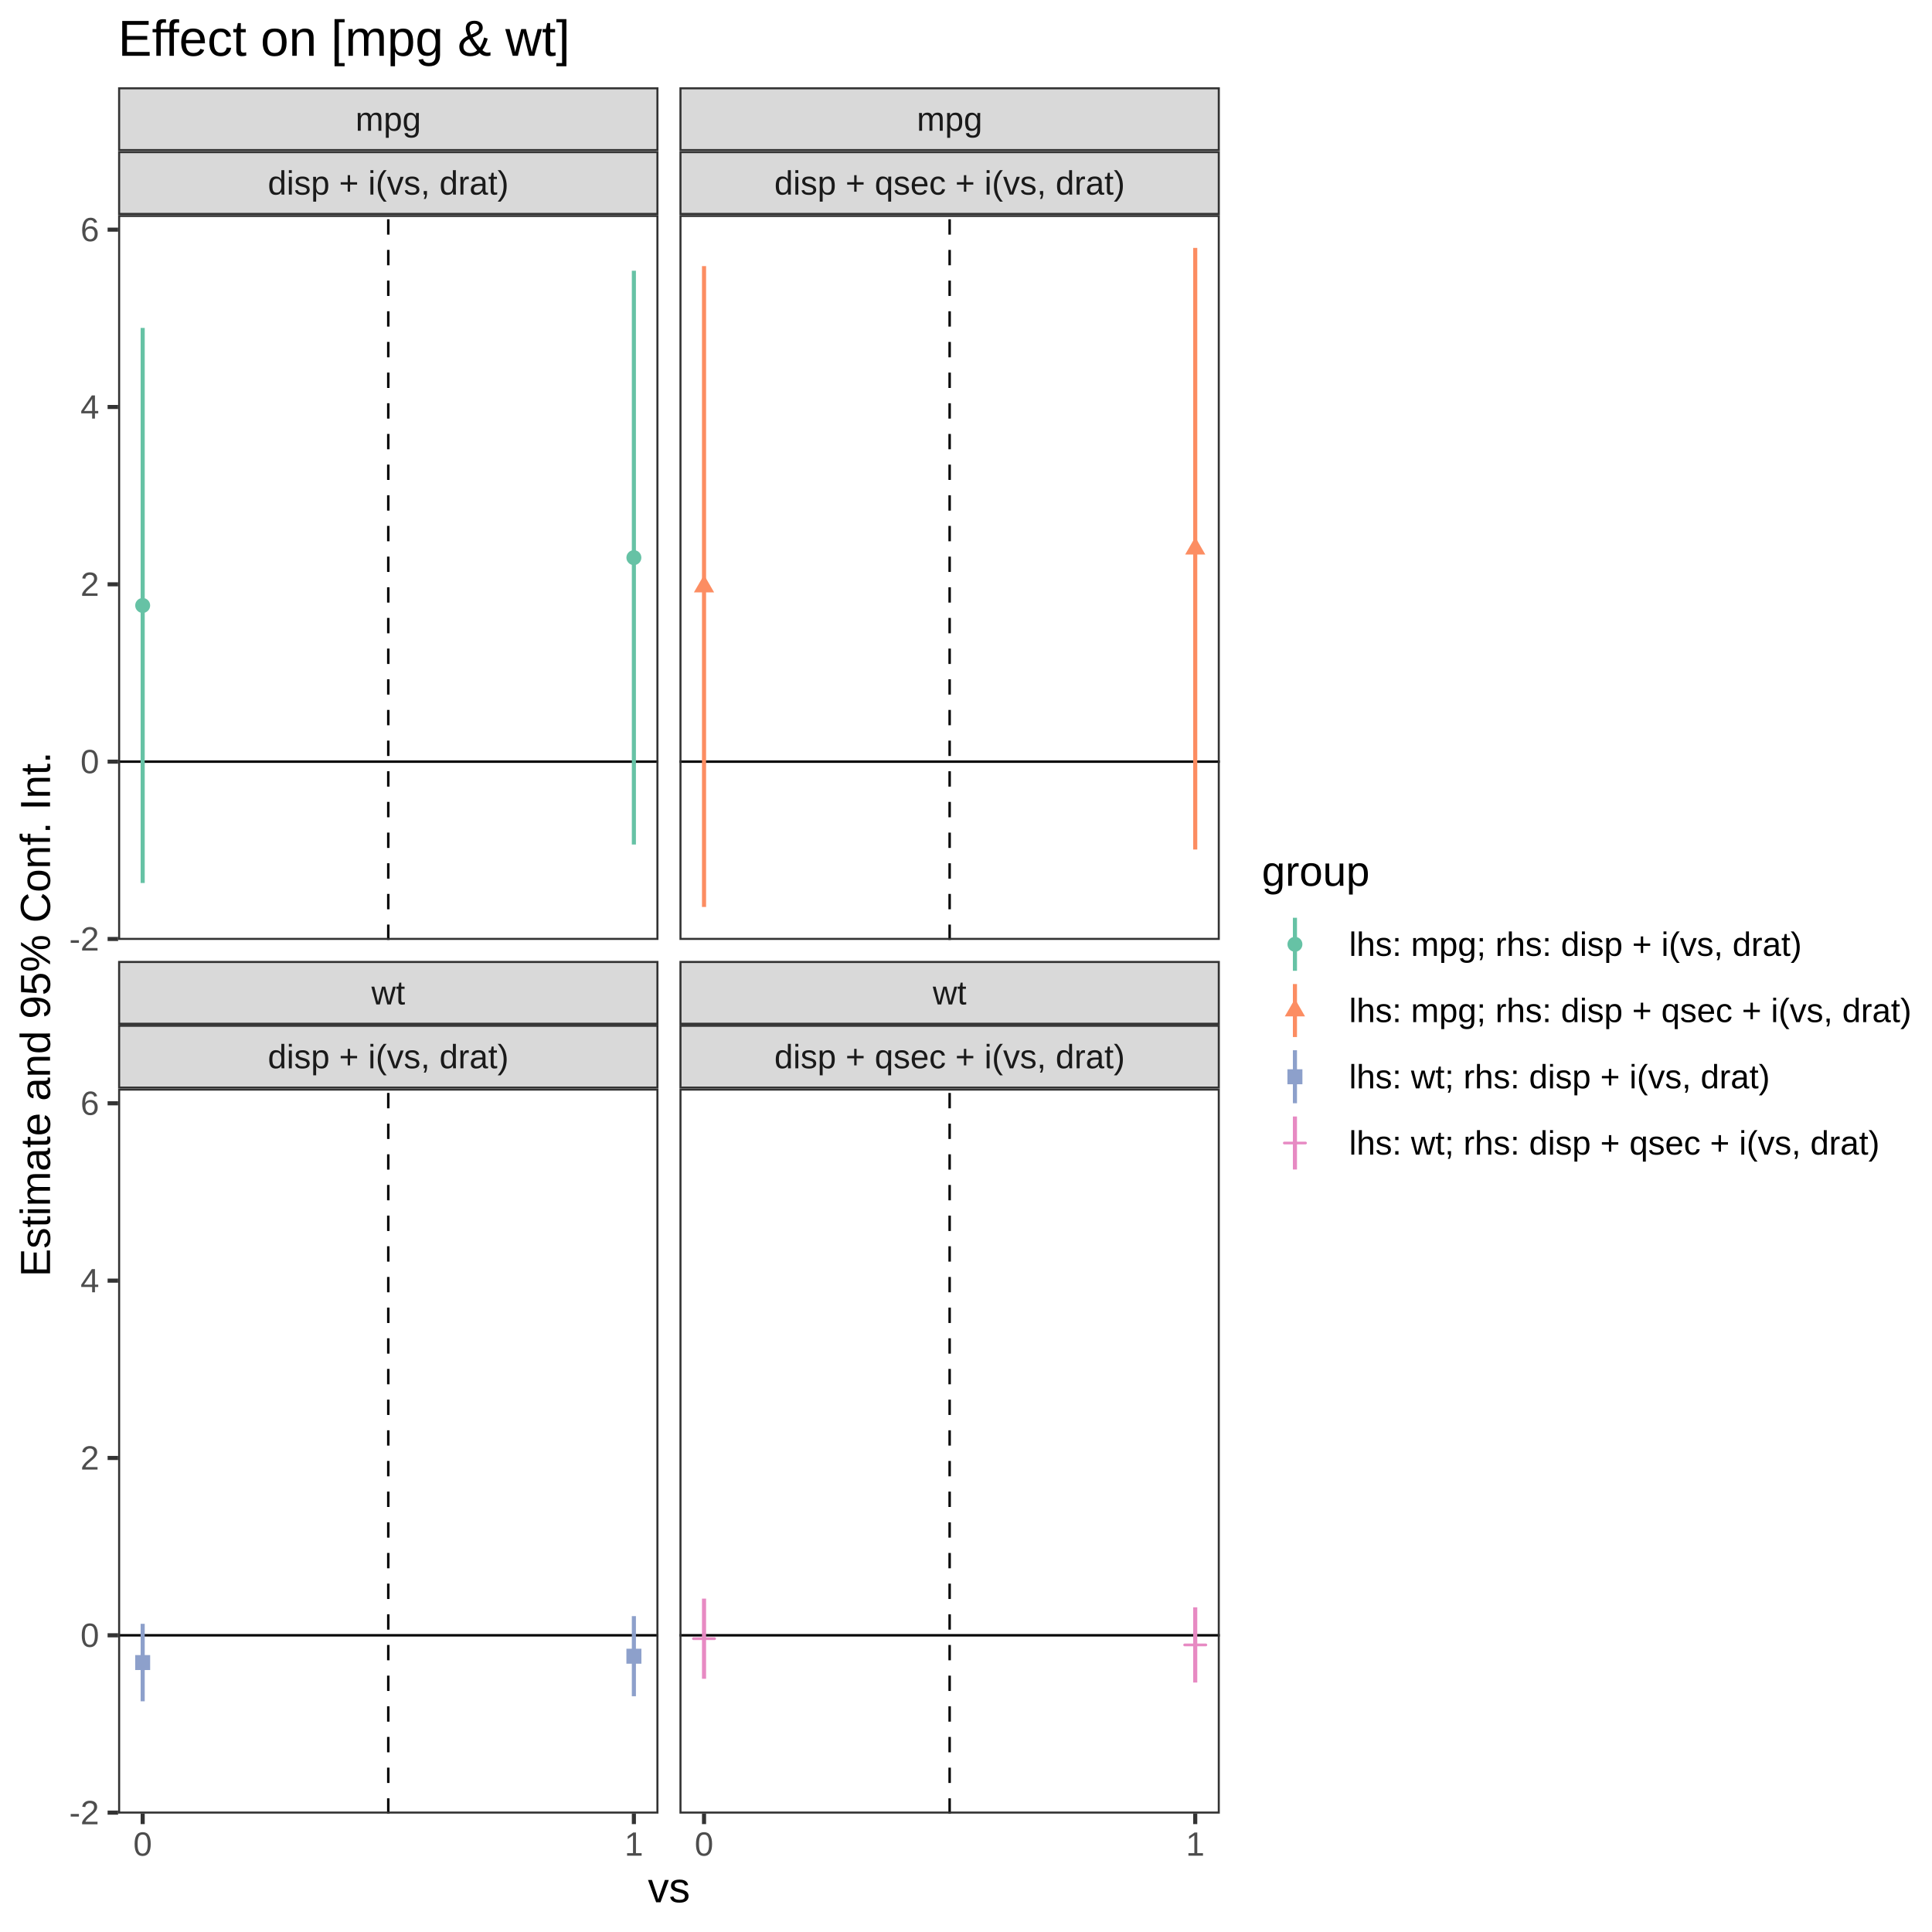
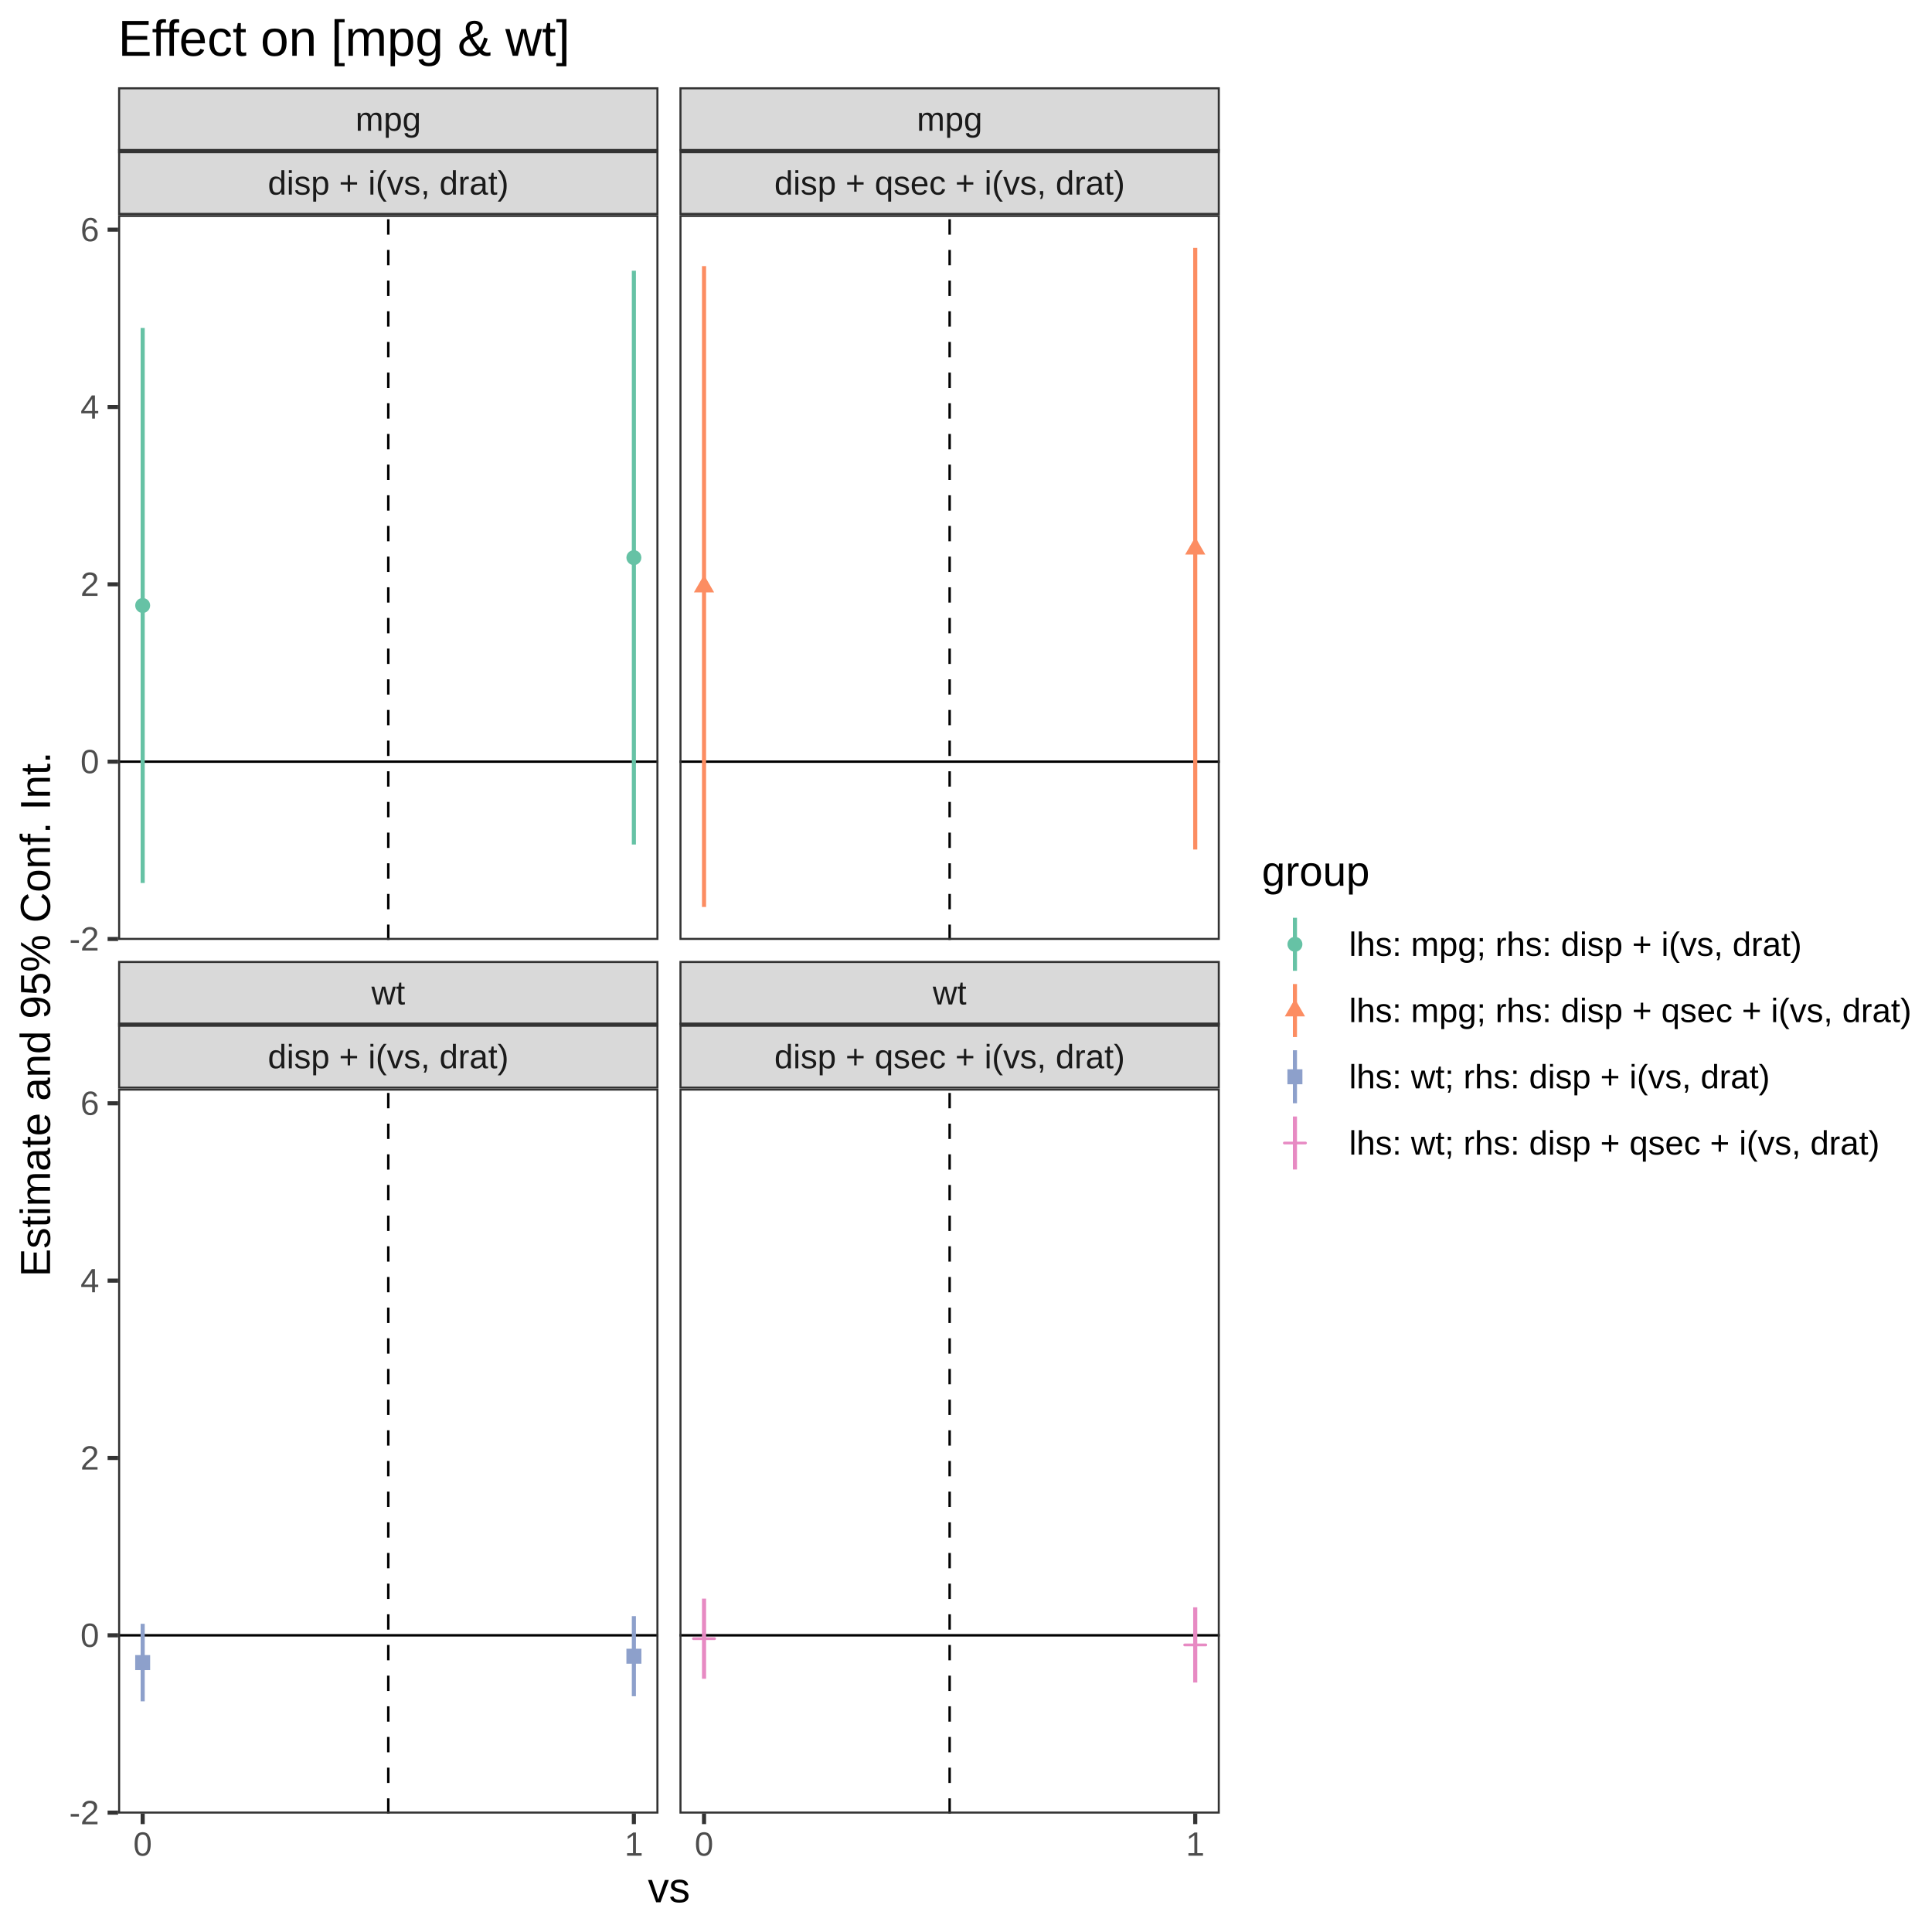
<svg xmlns="http://www.w3.org/2000/svg" width="504.00pt" height="504.00pt" viewBox="0 0 504.00 504.00">
  <g class="svglite">
    <defs>
      <style type="text/css">
    .svglite line, .svglite polyline, .svglite polygon, .svglite path, .svglite rect, .svglite circle {
      fill: none;
      stroke: #000000;
      stroke-linecap: round;
      stroke-linejoin: round;
      stroke-miterlimit: 10.00;
    }
    .svglite text {
      white-space: pre;
    }
    .svglite g.glyphgroup path {
      fill: inherit;
      stroke: none;
    }
  </style>
    </defs>
    <rect width="100%" height="100%" style="stroke: none; fill: #FFFFFF;" />
    <defs>
      <clipPath id="cpMC4wMHw1MDQuMDB8MC4wMHw1MDQuMDA=">
        <rect x="0.00" y="0.00" width="504.00" height="504.00" />
      </clipPath>
    </defs>
    <g clip-path="url(#cpMC4wMHw1MDQuMDB8MC4wMHw1MDQuMDA=)">
      <rect x="0" y="0.00" width="504.00" height="504.00" style="stroke-width: 1.07; stroke: #FFFFFF; fill: #FFFFFF;" />
    </g>
    <defs>
      <clipPath id="cpMzAuODF8MTcxLjc3fDU2LjA3fDI0NS4yMA==">
        <rect x="30.81" y="56.07" width="140.96" height="189.13" />
      </clipPath>
    </defs>
    <g clip-path="url(#cpMzAuODF8MTcxLjc3fDU2LjA3fDI0NS4yMA==)">
      <rect x="30.81" y="56.07" width="140.96" height="189.13" style="stroke-width: 1.07; stroke: none; fill: #FFFFFF;" />
      <line x1="101.29" y1="245.20" x2="101.29" y2="56.07" style="stroke-width: 0.64; stroke-dasharray: 4.00,4.00; stroke-linecap: butt;" />
      <line x1="30.81" y1="198.69" x2="171.77" y2="198.69" style="stroke-width: 0.64; stroke-linecap: butt;" />
      <line x1="37.22" y1="230.35" x2="37.22" y2="85.55" style="stroke-width: 1.07; stroke: #66C2A5; stroke-linecap: butt;" />
      <line x1="165.36" y1="220.31" x2="165.36" y2="70.63" style="stroke-width: 1.07; stroke: #66C2A5; stroke-linecap: butt;" />
      <circle cx="37.22" cy="157.95" r="1.95" style="stroke-width: 0.71; stroke: none; fill: #66C2A5;" />
      <circle cx="165.36" cy="145.47" r="1.95" style="stroke-width: 0.71; stroke: none; fill: #66C2A5;" />
      <rect x="30.81" y="56.07" width="140.96" height="189.13" style="stroke-width: 1.07; stroke: #333333;" />
    </g>
    <g clip-path="url(#cpMC4wMHw1MDQuMDB8MC4wMHw1MDQuMDA=)">
</g>
    <defs>
      <clipPath id="cpMzAuODF8MTcxLjc3fDI4My45OHw0NzMuMTI=">
        <rect x="30.81" y="283.98" width="140.96" height="189.13" />
      </clipPath>
    </defs>
    <g clip-path="url(#cpMzAuODF8MTcxLjc3fDI4My45OHw0NzMuMTI=)">
      <rect x="30.81" y="283.98" width="140.96" height="189.13" style="stroke-width: 1.07; stroke: none; fill: #FFFFFF;" />
      <line x1="101.29" y1="473.12" x2="101.29" y2="283.98" style="stroke-width: 0.64; stroke-dasharray: 4.00,4.00; stroke-linecap: butt;" />
      <line x1="30.81" y1="426.60" x2="171.77" y2="426.60" style="stroke-width: 0.64; stroke-linecap: butt;" />
      <line x1="37.22" y1="443.82" x2="37.22" y2="423.60" style="stroke-width: 1.07; stroke: #8DA0CB; stroke-linecap: butt;" />
      <line x1="165.36" y1="442.50" x2="165.36" y2="421.60" style="stroke-width: 1.07; stroke: #8DA0CB; stroke-linecap: butt;" />
      <polygon points="35.27,435.66 39.17,435.66 39.17,431.76 35.27,431.76 " style="stroke-width: 0.71; stroke: none; fill: #8DA0CB;" />
      <polygon points="163.41,434.01 167.32,434.01 167.32,430.10 163.41,430.10 " style="stroke-width: 0.71; stroke: none; fill: #8DA0CB;" />
      <rect x="30.81" y="283.98" width="140.96" height="189.13" style="stroke-width: 1.07; stroke: #333333;" />
    </g>
    <g clip-path="url(#cpMC4wMHw1MDQuMDB8MC4wMHw1MDQuMDA=)">
</g>
    <defs>
      <clipPath id="cpMTc3LjI1fDMxOC4yMXw1Ni4wN3wyNDUuMjA=">
        <rect x="177.25" y="56.07" width="140.96" height="189.13" />
      </clipPath>
    </defs>
    <g clip-path="url(#cpMTc3LjI1fDMxOC4yMXw1Ni4wN3wyNDUuMjA=)">
      <rect x="177.25" y="56.07" width="140.96" height="189.13" style="stroke-width: 1.07; stroke: none; fill: #FFFFFF;" />
      <line x1="247.73" y1="245.20" x2="247.73" y2="56.07" style="stroke-width: 0.64; stroke-dasharray: 4.00,4.00; stroke-linecap: butt;" />
      <line x1="177.25" y1="198.69" x2="318.21" y2="198.69" style="stroke-width: 0.64; stroke-linecap: butt;" />
      <line x1="183.66" y1="236.60" x2="183.66" y2="69.42" style="stroke-width: 1.07; stroke: #FC8D62; stroke-linecap: butt;" />
      <line x1="311.80" y1="221.61" x2="311.80" y2="64.67" style="stroke-width: 1.07; stroke: #FC8D62; stroke-linecap: butt;" />
      <polygon points="183.66,149.97 186.29,154.53 181.02,154.53 " style="stroke-width: 0.71; stroke: none; fill: #FC8D62;" />
      <polygon points="311.80,140.10 314.43,144.66 309.17,144.66 " style="stroke-width: 0.71; stroke: none; fill: #FC8D62;" />
      <rect x="177.25" y="56.07" width="140.96" height="189.13" style="stroke-width: 1.07; stroke: #333333;" />
    </g>
    <g clip-path="url(#cpMC4wMHw1MDQuMDB8MC4wMHw1MDQuMDA=)">
</g>
    <defs>
      <clipPath id="cpMTc3LjI1fDMxOC4yMXwyODMuOTh8NDczLjEy">
        <rect x="177.25" y="283.98" width="140.96" height="189.13" />
      </clipPath>
    </defs>
    <g clip-path="url(#cpMTc3LjI1fDMxOC4yMXwyODMuOTh8NDczLjEy)">
      <rect x="177.25" y="283.98" width="140.96" height="189.13" style="stroke-width: 1.07; stroke: none; fill: #FFFFFF;" />
      <line x1="247.73" y1="473.12" x2="247.73" y2="283.98" style="stroke-width: 0.64; stroke-dasharray: 4.00,4.00; stroke-linecap: butt;" />
      <line x1="177.25" y1="426.60" x2="318.21" y2="426.60" style="stroke-width: 0.64; stroke-linecap: butt;" />
      <line x1="183.66" y1="437.94" x2="183.66" y2="417.03" style="stroke-width: 1.07; stroke: #E78AC3; stroke-linecap: butt;" />
      <line x1="311.80" y1="438.93" x2="311.80" y2="419.30" style="stroke-width: 1.07; stroke: #E78AC3; stroke-linecap: butt;" />
      <line x1="180.89" y1="427.48" x2="186.42" y2="427.48" style="stroke-width: 0.71; stroke: #E78AC3;" />
      <line x1="183.66" y1="430.25" x2="183.66" y2="424.72" style="stroke-width: 0.71; stroke: #E78AC3;" />
      <line x1="309.04" y1="429.11" x2="314.57" y2="429.11" style="stroke-width: 0.71; stroke: #E78AC3;" />
      <line x1="311.80" y1="431.88" x2="311.80" y2="426.35" style="stroke-width: 0.71; stroke: #E78AC3;" />
      <rect x="177.25" y="283.98" width="140.96" height="189.13" style="stroke-width: 1.07; stroke: #333333;" />
    </g>
    <g clip-path="url(#cpMC4wMHw1MDQuMDB8MC4wMHw1MDQuMDA=)">
</g>
    <defs>
-       <clipPath id="cpMzAuODF8MTcxLjc3fDI1MC42OHwyNjcuMzM=">
-         <rect x="30.81" y="250.68" width="140.96" height="16.65" />
-       </clipPath>
-     </defs>
-     <g clip-path="url(#cpMzAuODF8MTcxLjc3fDI1MC42OHwyNjcuMzM=)">
+       <clipPath id="cpMzAuODF8MTcxLjc3fDI1MC42OHwyODMuOTg=">
+         <rect x="30.81" y="250.68" width="140.96" height="33.30" />
+       </clipPath>
+     </defs>
+     <g clip-path="url(#cpMzAuODF8MTcxLjc3fDI1MC42OHwyODMuOTg=)">
      <rect x="30.81" y="250.68" width="140.96" height="16.65" style="stroke-width: 1.07; stroke: #333333; fill: #D9D9D9;" />
      <text x="101.29" y="262.03" text-anchor="middle" style="font-size: 8.80px;fill: #1A1A1A; font-family: &quot;Liberation Sans&quot;;" textLength="8.80px" lengthAdjust="spacingAndGlyphs">wt</text>
-     </g>
-     <g clip-path="url(#cpMC4wMHw1MDQuMDB8MC4wMHw1MDQuMDA=)">
- </g>
-     <defs>
-       <clipPath id="cpMzAuODF8MTcxLjc3fDI2Ny4zM3wyODMuOTg=">
-         <rect x="30.81" y="267.33" width="140.96" height="16.65" />
-       </clipPath>
-     </defs>
-     <g clip-path="url(#cpMzAuODF8MTcxLjc3fDI2Ny4zM3wyODMuOTg=)">
      <rect x="30.81" y="267.33" width="140.96" height="16.65" style="stroke-width: 1.07; stroke: #333333; fill: #D9D9D9;" />
      <text x="101.29" y="278.69" text-anchor="middle" style="font-size: 8.80px;fill: #1A1A1A; font-family: &quot;Liberation Sans&quot;;" textLength="62.78px" lengthAdjust="spacingAndGlyphs">disp + i(vs, drat)</text>
    </g>
    <g clip-path="url(#cpMC4wMHw1MDQuMDB8MC4wMHw1MDQuMDA=)">
</g>
    <defs>
-       <clipPath id="cpMTc3LjI1fDMxOC4yMXwyNTAuNjh8MjY3LjMz">
-         <rect x="177.25" y="250.68" width="140.96" height="16.65" />
-       </clipPath>
-     </defs>
-     <g clip-path="url(#cpMTc3LjI1fDMxOC4yMXwyNTAuNjh8MjY3LjMz)">
+       <clipPath id="cpMTc3LjI1fDMxOC4yMXwyNTAuNjh8MjgzLjk4">
+         <rect x="177.25" y="250.68" width="140.96" height="33.30" />
+       </clipPath>
+     </defs>
+     <g clip-path="url(#cpMTc3LjI1fDMxOC4yMXwyNTAuNjh8MjgzLjk4)">
      <rect x="177.25" y="250.68" width="140.96" height="16.65" style="stroke-width: 1.07; stroke: #333333; fill: #D9D9D9;" />
      <text x="247.73" y="262.03" text-anchor="middle" style="font-size: 8.80px;fill: #1A1A1A; font-family: &quot;Liberation Sans&quot;;" textLength="8.80px" lengthAdjust="spacingAndGlyphs">wt</text>
-     </g>
-     <g clip-path="url(#cpMC4wMHw1MDQuMDB8MC4wMHw1MDQuMDA=)">
- </g>
-     <defs>
-       <clipPath id="cpMTc3LjI1fDMxOC4yMXwyNjcuMzN8MjgzLjk4">
-         <rect x="177.25" y="267.33" width="140.96" height="16.65" />
-       </clipPath>
-     </defs>
-     <g clip-path="url(#cpMTc3LjI1fDMxOC4yMXwyNjcuMzN8MjgzLjk4)">
      <rect x="177.25" y="267.33" width="140.96" height="16.65" style="stroke-width: 1.07; stroke: #333333; fill: #D9D9D9;" />
      <text x="247.73" y="278.69" text-anchor="middle" style="font-size: 8.80px;fill: #1A1A1A; font-family: &quot;Liberation Sans&quot;;" textLength="91.39px" lengthAdjust="spacingAndGlyphs">disp + qsec + i(vs, drat)</text>
    </g>
    <g clip-path="url(#cpMC4wMHw1MDQuMDB8MC4wMHw1MDQuMDA=)">
</g>
    <defs>
-       <clipPath id="cpMzAuODF8MTcxLjc3fDIyLjc3fDM5LjQy">
-         <rect x="30.81" y="22.77" width="140.96" height="16.65" />
-       </clipPath>
-     </defs>
-     <g clip-path="url(#cpMzAuODF8MTcxLjc3fDIyLjc3fDM5LjQy)">
+       <clipPath id="cpMzAuODF8MTcxLjc3fDIyLjc3fDU2LjA3">
+         <rect x="30.81" y="22.77" width="140.96" height="33.30" />
+       </clipPath>
+     </defs>
+     <g clip-path="url(#cpMzAuODF8MTcxLjc3fDIyLjc3fDU2LjA3)">
      <rect x="30.81" y="22.77" width="140.96" height="16.65" style="stroke-width: 1.07; stroke: #333333; fill: #D9D9D9;" />
      <text x="101.29" y="34.12" text-anchor="middle" style="font-size: 8.80px;fill: #1A1A1A; font-family: &quot;Liberation Sans&quot;;" textLength="17.11px" lengthAdjust="spacingAndGlyphs">mpg</text>
-     </g>
-     <g clip-path="url(#cpMC4wMHw1MDQuMDB8MC4wMHw1MDQuMDA=)">
- </g>
-     <defs>
-       <clipPath id="cpMzAuODF8MTcxLjc3fDM5LjQyfDU2LjA3">
-         <rect x="30.81" y="39.42" width="140.96" height="16.65" />
-       </clipPath>
-     </defs>
-     <g clip-path="url(#cpMzAuODF8MTcxLjc3fDM5LjQyfDU2LjA3)">
      <rect x="30.81" y="39.42" width="140.96" height="16.65" style="stroke-width: 1.07; stroke: #333333; fill: #D9D9D9;" />
      <text x="101.29" y="50.77" text-anchor="middle" style="font-size: 8.80px;fill: #1A1A1A; font-family: &quot;Liberation Sans&quot;;" textLength="62.78px" lengthAdjust="spacingAndGlyphs">disp + i(vs, drat)</text>
    </g>
    <g clip-path="url(#cpMC4wMHw1MDQuMDB8MC4wMHw1MDQuMDA=)">
</g>
    <defs>
-       <clipPath id="cpMTc3LjI1fDMxOC4yMXwyMi43N3wzOS40Mg==">
-         <rect x="177.25" y="22.77" width="140.96" height="16.65" />
-       </clipPath>
-     </defs>
-     <g clip-path="url(#cpMTc3LjI1fDMxOC4yMXwyMi43N3wzOS40Mg==)">
+       <clipPath id="cpMTc3LjI1fDMxOC4yMXwyMi43N3w1Ni4wNw==">
+         <rect x="177.25" y="22.77" width="140.96" height="33.30" />
+       </clipPath>
+     </defs>
+     <g clip-path="url(#cpMTc3LjI1fDMxOC4yMXwyMi43N3w1Ni4wNw==)">
      <rect x="177.25" y="22.77" width="140.96" height="16.65" style="stroke-width: 1.07; stroke: #333333; fill: #D9D9D9;" />
      <text x="247.73" y="34.12" text-anchor="middle" style="font-size: 8.80px;fill: #1A1A1A; font-family: &quot;Liberation Sans&quot;;" textLength="17.11px" lengthAdjust="spacingAndGlyphs">mpg</text>
-     </g>
-     <g clip-path="url(#cpMC4wMHw1MDQuMDB8MC4wMHw1MDQuMDA=)">
- </g>
-     <defs>
-       <clipPath id="cpMTc3LjI1fDMxOC4yMXwzOS40Mnw1Ni4wNw==">
-         <rect x="177.25" y="39.42" width="140.96" height="16.65" />
-       </clipPath>
-     </defs>
-     <g clip-path="url(#cpMTc3LjI1fDMxOC4yMXwzOS40Mnw1Ni4wNw==)">
      <rect x="177.25" y="39.42" width="140.96" height="16.65" style="stroke-width: 1.07; stroke: #333333; fill: #D9D9D9;" />
      <text x="247.73" y="50.77" text-anchor="middle" style="font-size: 8.80px;fill: #1A1A1A; font-family: &quot;Liberation Sans&quot;;" textLength="91.39px" lengthAdjust="spacingAndGlyphs">disp + qsec + i(vs, drat)</text>
    </g>
    <g clip-path="url(#cpMC4wMHw1MDQuMDB8MC4wMHw1MDQuMDA=)">
      <polyline points="37.22,475.86 37.22,473.12 " style="stroke-width: 1.07; stroke: #333333; stroke-linecap: butt;" />
      <polyline points="165.36,475.86 165.36,473.12 " style="stroke-width: 1.07; stroke: #333333; stroke-linecap: butt;" />
      <text x="37.22" y="484.10" text-anchor="middle" style="font-size: 8.80px;fill: #4D4D4D; font-family: &quot;Liberation Sans&quot;;" textLength="4.89px" lengthAdjust="spacingAndGlyphs">0</text>
      <text x="165.36" y="484.10" text-anchor="middle" style="font-size: 8.80px;fill: #4D4D4D; font-family: &quot;Liberation Sans&quot;;" textLength="4.89px" lengthAdjust="spacingAndGlyphs">1</text>
      <polyline points="183.66,475.86 183.66,473.12 " style="stroke-width: 1.07; stroke: #333333; stroke-linecap: butt;" />
      <polyline points="311.80,475.86 311.80,473.12 " style="stroke-width: 1.07; stroke: #333333; stroke-linecap: butt;" />
      <text x="183.66" y="484.10" text-anchor="middle" style="font-size: 8.80px;fill: #4D4D4D; font-family: &quot;Liberation Sans&quot;;" textLength="4.89px" lengthAdjust="spacingAndGlyphs">0</text>
      <text x="311.80" y="484.10" text-anchor="middle" style="font-size: 8.80px;fill: #4D4D4D; font-family: &quot;Liberation Sans&quot;;" textLength="4.89px" lengthAdjust="spacingAndGlyphs">1</text>
      <text x="25.88" y="247.97" text-anchor="end" style="font-size: 8.80px;fill: #4D4D4D; font-family: &quot;Liberation Sans&quot;;" textLength="7.81px" lengthAdjust="spacingAndGlyphs">-2</text>
      <text x="25.88" y="201.71" text-anchor="end" style="font-size: 8.80px;fill: #4D4D4D; font-family: &quot;Liberation Sans&quot;;" textLength="4.89px" lengthAdjust="spacingAndGlyphs">0</text>
      <text x="25.88" y="155.45" text-anchor="end" style="font-size: 8.80px;fill: #4D4D4D; font-family: &quot;Liberation Sans&quot;;" textLength="4.89px" lengthAdjust="spacingAndGlyphs">2</text>
      <text x="25.88" y="109.20" text-anchor="end" style="font-size: 8.80px;fill: #4D4D4D; font-family: &quot;Liberation Sans&quot;;" textLength="4.89px" lengthAdjust="spacingAndGlyphs">4</text>
      <text x="25.88" y="62.94" text-anchor="end" style="font-size: 8.80px;fill: #4D4D4D; font-family: &quot;Liberation Sans&quot;;" textLength="4.89px" lengthAdjust="spacingAndGlyphs">6</text>
      <polyline points="28.07,244.95 30.81,244.95 " style="stroke-width: 1.07; stroke: #333333; stroke-linecap: butt;" />
      <polyline points="28.07,198.69 30.81,198.69 " style="stroke-width: 1.07; stroke: #333333; stroke-linecap: butt;" />
      <polyline points="28.07,152.43 30.81,152.43 " style="stroke-width: 1.07; stroke: #333333; stroke-linecap: butt;" />
      <polyline points="28.07,106.17 30.81,106.17 " style="stroke-width: 1.07; stroke: #333333; stroke-linecap: butt;" />
      <polyline points="28.07,59.91 30.81,59.91 " style="stroke-width: 1.07; stroke: #333333; stroke-linecap: butt;" />
      <text x="25.88" y="475.89" text-anchor="end" style="font-size: 8.80px;fill: #4D4D4D; font-family: &quot;Liberation Sans&quot;;" textLength="7.81px" lengthAdjust="spacingAndGlyphs">-2</text>
      <text x="25.88" y="429.63" text-anchor="end" style="font-size: 8.80px;fill: #4D4D4D; font-family: &quot;Liberation Sans&quot;;" textLength="4.89px" lengthAdjust="spacingAndGlyphs">0</text>
      <text x="25.88" y="383.37" text-anchor="end" style="font-size: 8.80px;fill: #4D4D4D; font-family: &quot;Liberation Sans&quot;;" textLength="4.89px" lengthAdjust="spacingAndGlyphs">2</text>
      <text x="25.88" y="337.11" text-anchor="end" style="font-size: 8.80px;fill: #4D4D4D; font-family: &quot;Liberation Sans&quot;;" textLength="4.89px" lengthAdjust="spacingAndGlyphs">4</text>
      <text x="25.88" y="290.85" text-anchor="end" style="font-size: 8.80px;fill: #4D4D4D; font-family: &quot;Liberation Sans&quot;;" textLength="4.89px" lengthAdjust="spacingAndGlyphs">6</text>
      <polyline points="28.07,472.86 30.81,472.86 " style="stroke-width: 1.07; stroke: #333333; stroke-linecap: butt;" />
      <polyline points="28.07,426.60 30.81,426.60 " style="stroke-width: 1.07; stroke: #333333; stroke-linecap: butt;" />
      <polyline points="28.07,380.34 30.81,380.34 " style="stroke-width: 1.07; stroke: #333333; stroke-linecap: butt;" />
      <polyline points="28.07,334.08 30.81,334.08 " style="stroke-width: 1.07; stroke: #333333; stroke-linecap: butt;" />
      <polyline points="28.07,287.82 30.81,287.82 " style="stroke-width: 1.07; stroke: #333333; stroke-linecap: butt;" />
      <text x="174.51" y="496.24" text-anchor="middle" style="font-size: 11.00px; font-family: &quot;Liberation Sans&quot;;" textLength="11.00px" lengthAdjust="spacingAndGlyphs">vs</text>
      <text transform="translate(13.05,264.59) rotate(-90)" text-anchor="middle" style="font-size: 11.00px; font-family: &quot;Liberation Sans&quot;;" textLength="137.09px" lengthAdjust="spacingAndGlyphs">Estimate and 95% Conf. Int.</text>
      <rect x="329.17" y="222.37" width="169.35" height="84.45" style="stroke-width: 1.07; stroke: none; fill: #FFFFFF;" />
      <text x="329.17" y="231.08" style="font-size: 11.00px; font-family: &quot;Liberation Sans&quot;;" textLength="28.16px" lengthAdjust="spacingAndGlyphs">group</text>
      <rect x="329.17" y="237.70" width="17.28" height="17.28" style="stroke-width: 1.07; stroke: none; fill: #FFFFFF;" />
      <line x1="337.81" y1="253.25" x2="337.81" y2="239.42" style="stroke-width: 1.07; stroke: #66C2A5; stroke-linecap: butt;" />
      <circle cx="337.81" cy="246.34" r="1.95" style="stroke-width: 0.71; stroke: none; fill: #66C2A5;" />
      <rect x="329.17" y="254.98" width="17.28" height="17.28" style="stroke-width: 1.07; stroke: none; fill: #FFFFFF;" />
      <line x1="337.81" y1="270.53" x2="337.81" y2="256.70" style="stroke-width: 1.07; stroke: #FC8D62; stroke-linecap: butt;" />
      <polygon points="337.81,260.58 340.44,265.14 335.17,265.14 " style="stroke-width: 0.71; stroke: none; fill: #FC8D62;" />
      <rect x="329.17" y="272.26" width="17.28" height="17.28" style="stroke-width: 1.07; stroke: none; fill: #FFFFFF;" />
      <line x1="337.81" y1="287.81" x2="337.81" y2="273.98" style="stroke-width: 1.07; stroke: #8DA0CB; stroke-linecap: butt;" />
      <polygon points="335.85,282.85 339.76,282.85 339.76,278.94 335.85,278.94 " style="stroke-width: 0.71; stroke: none; fill: #8DA0CB;" />
      <rect x="329.17" y="289.54" width="17.28" height="17.28" style="stroke-width: 1.07; stroke: none; fill: #FFFFFF;" />
      <line x1="337.81" y1="305.09" x2="337.81" y2="291.26" style="stroke-width: 1.07; stroke: #E78AC3; stroke-linecap: butt;" />
      <line x1="335.04" y1="298.18" x2="340.57" y2="298.18" style="stroke-width: 0.71; stroke: #E78AC3;" />
      <line x1="337.81" y1="300.94" x2="337.81" y2="295.41" style="stroke-width: 0.71; stroke: #E78AC3;" />
      <text x="351.93" y="249.36" style="font-size: 8.80px; font-family: &quot;Liberation Sans&quot;;" textLength="117.98px" lengthAdjust="spacingAndGlyphs">lhs: mpg; rhs: disp + i(vs, drat)</text>
      <text x="351.93" y="266.64" style="font-size: 8.80px; font-family: &quot;Liberation Sans&quot;;" textLength="146.59px" lengthAdjust="spacingAndGlyphs">lhs: mpg; rhs: disp + qsec + i(vs, drat)</text>
      <text x="351.93" y="283.92" style="font-size: 8.80px; font-family: &quot;Liberation Sans&quot;;" textLength="109.67px" lengthAdjust="spacingAndGlyphs">lhs: wt; rhs: disp + i(vs, drat)</text>
      <text x="351.93" y="301.20" style="font-size: 8.80px; font-family: &quot;Liberation Sans&quot;;" textLength="138.28px" lengthAdjust="spacingAndGlyphs">lhs: wt; rhs: disp + qsec + i(vs, drat)</text>
      <text x="30.81" y="14.55" style="font-size: 13.20px; font-family: &quot;Liberation Sans&quot;;" textLength="117.67px" lengthAdjust="spacingAndGlyphs">Effect on [mpg &amp; wt]</text>
    </g>
  </g>
</svg>
